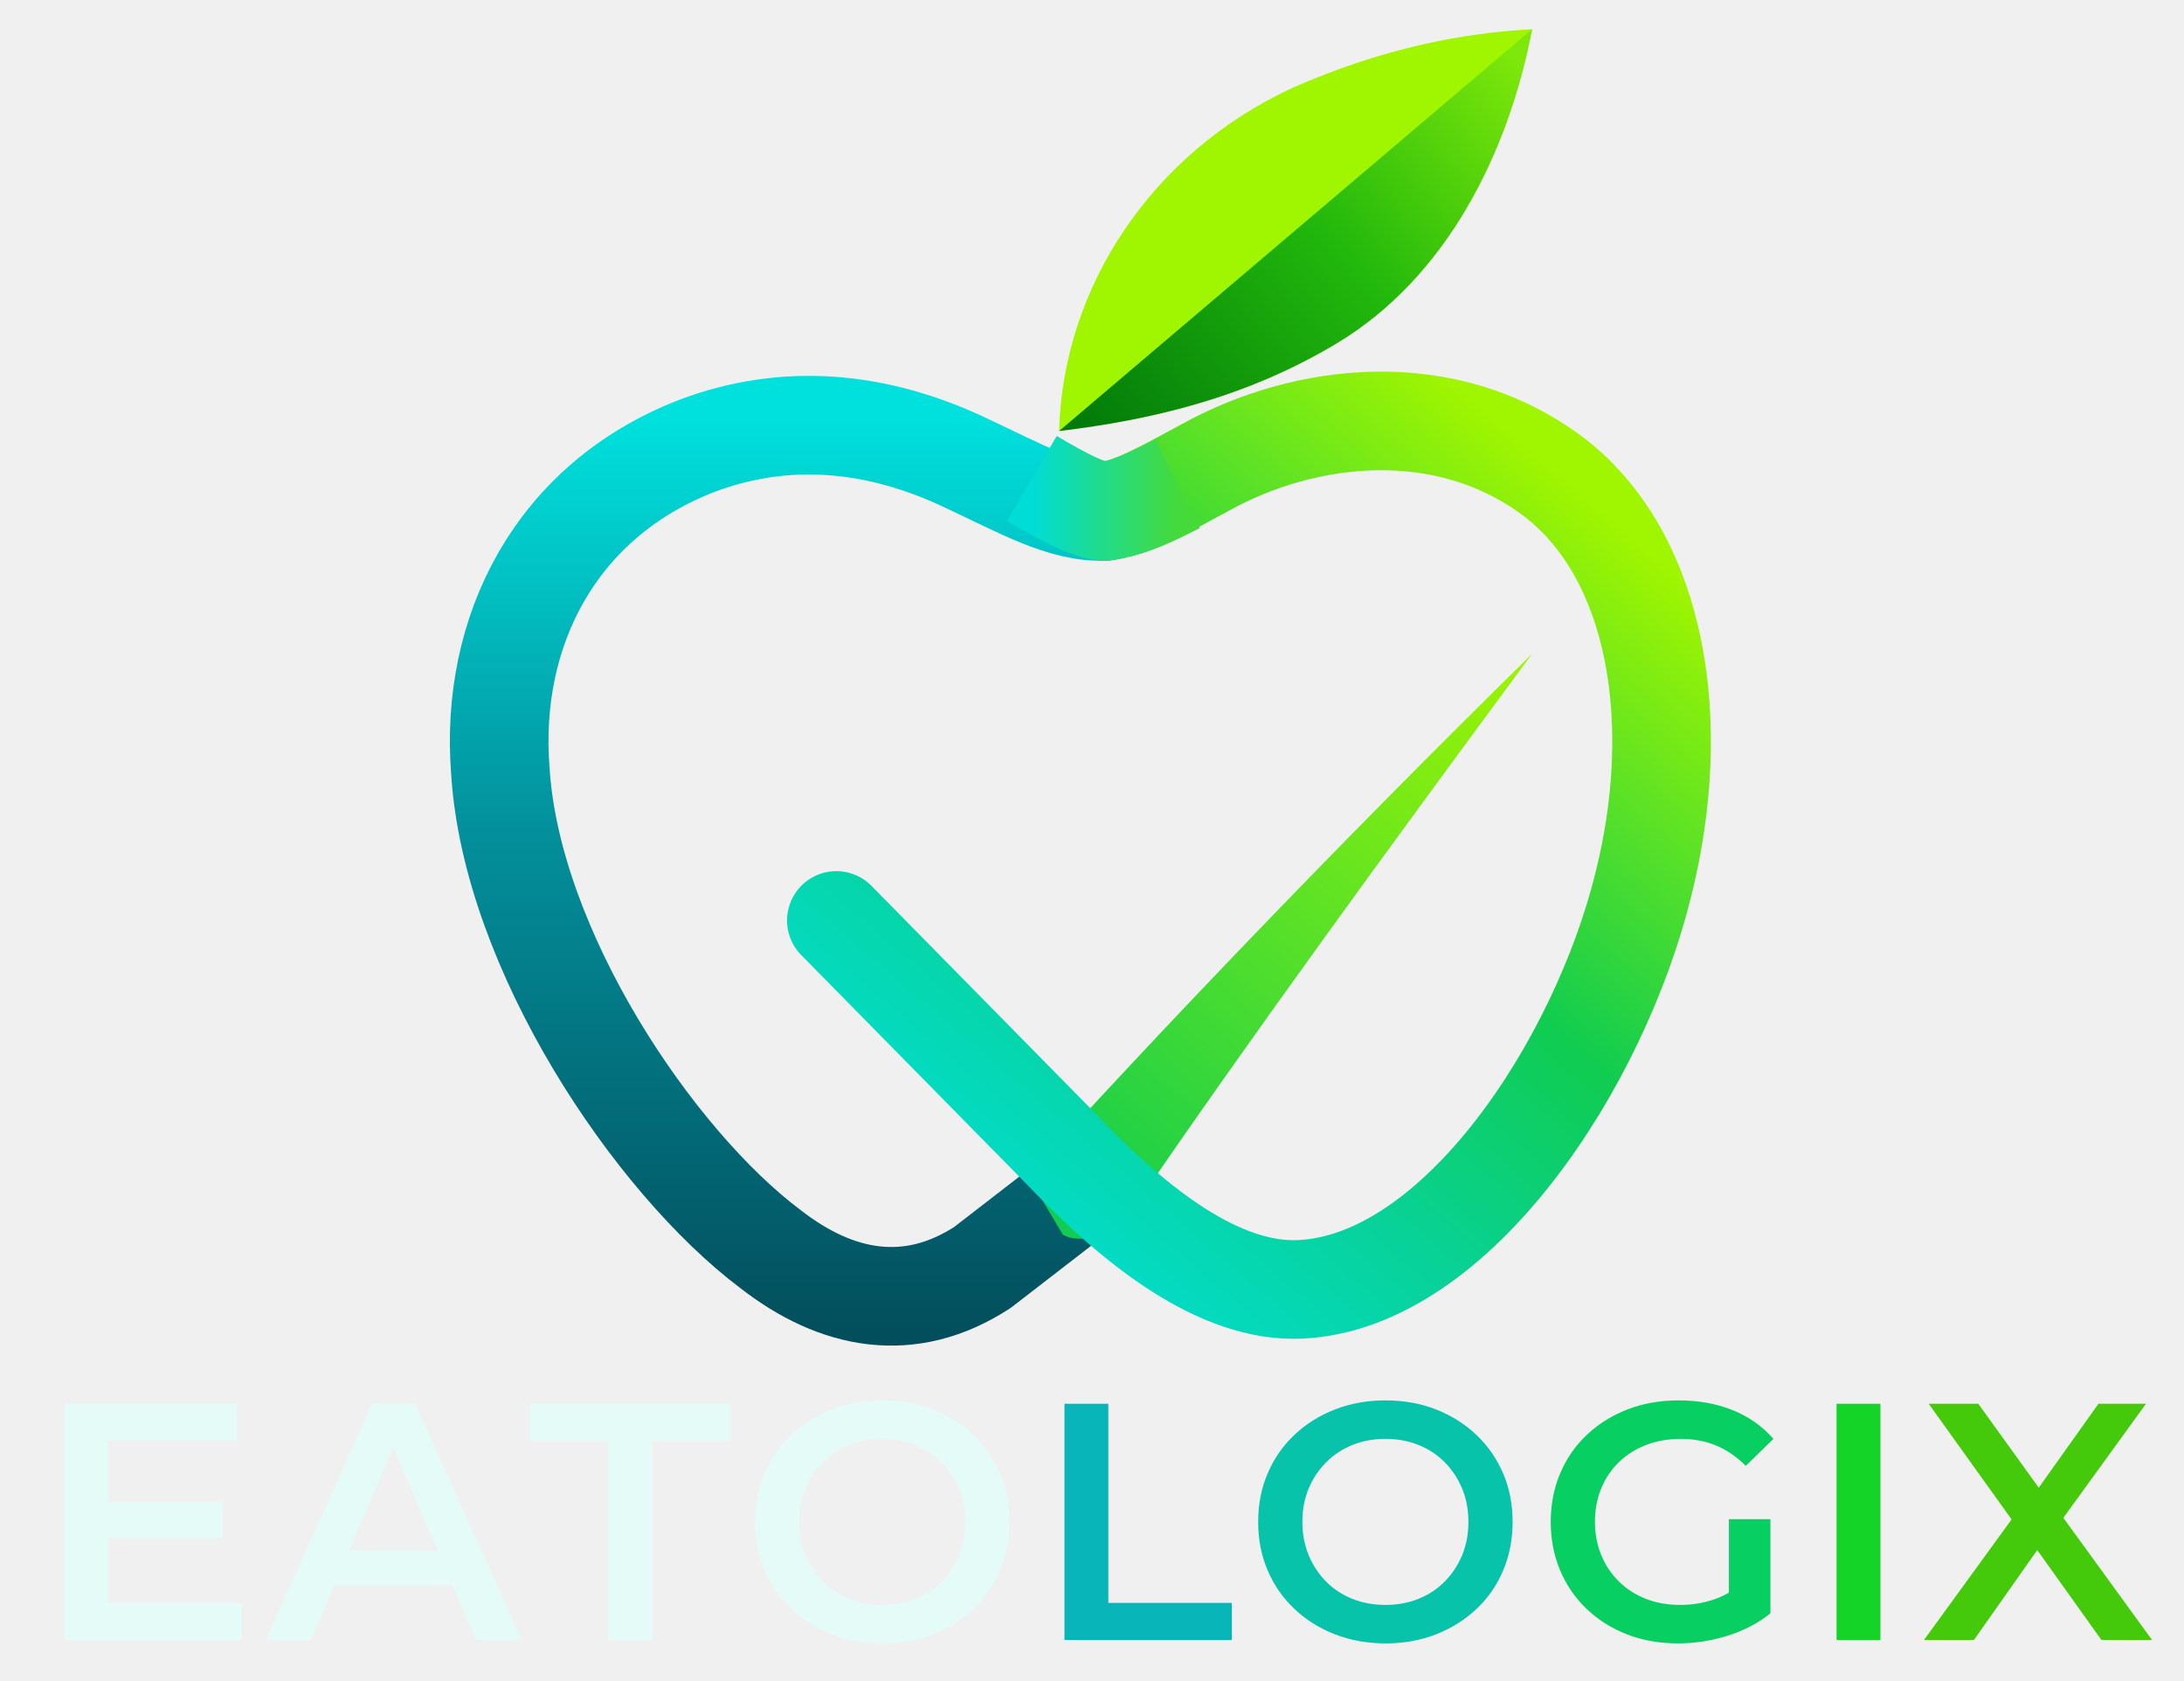
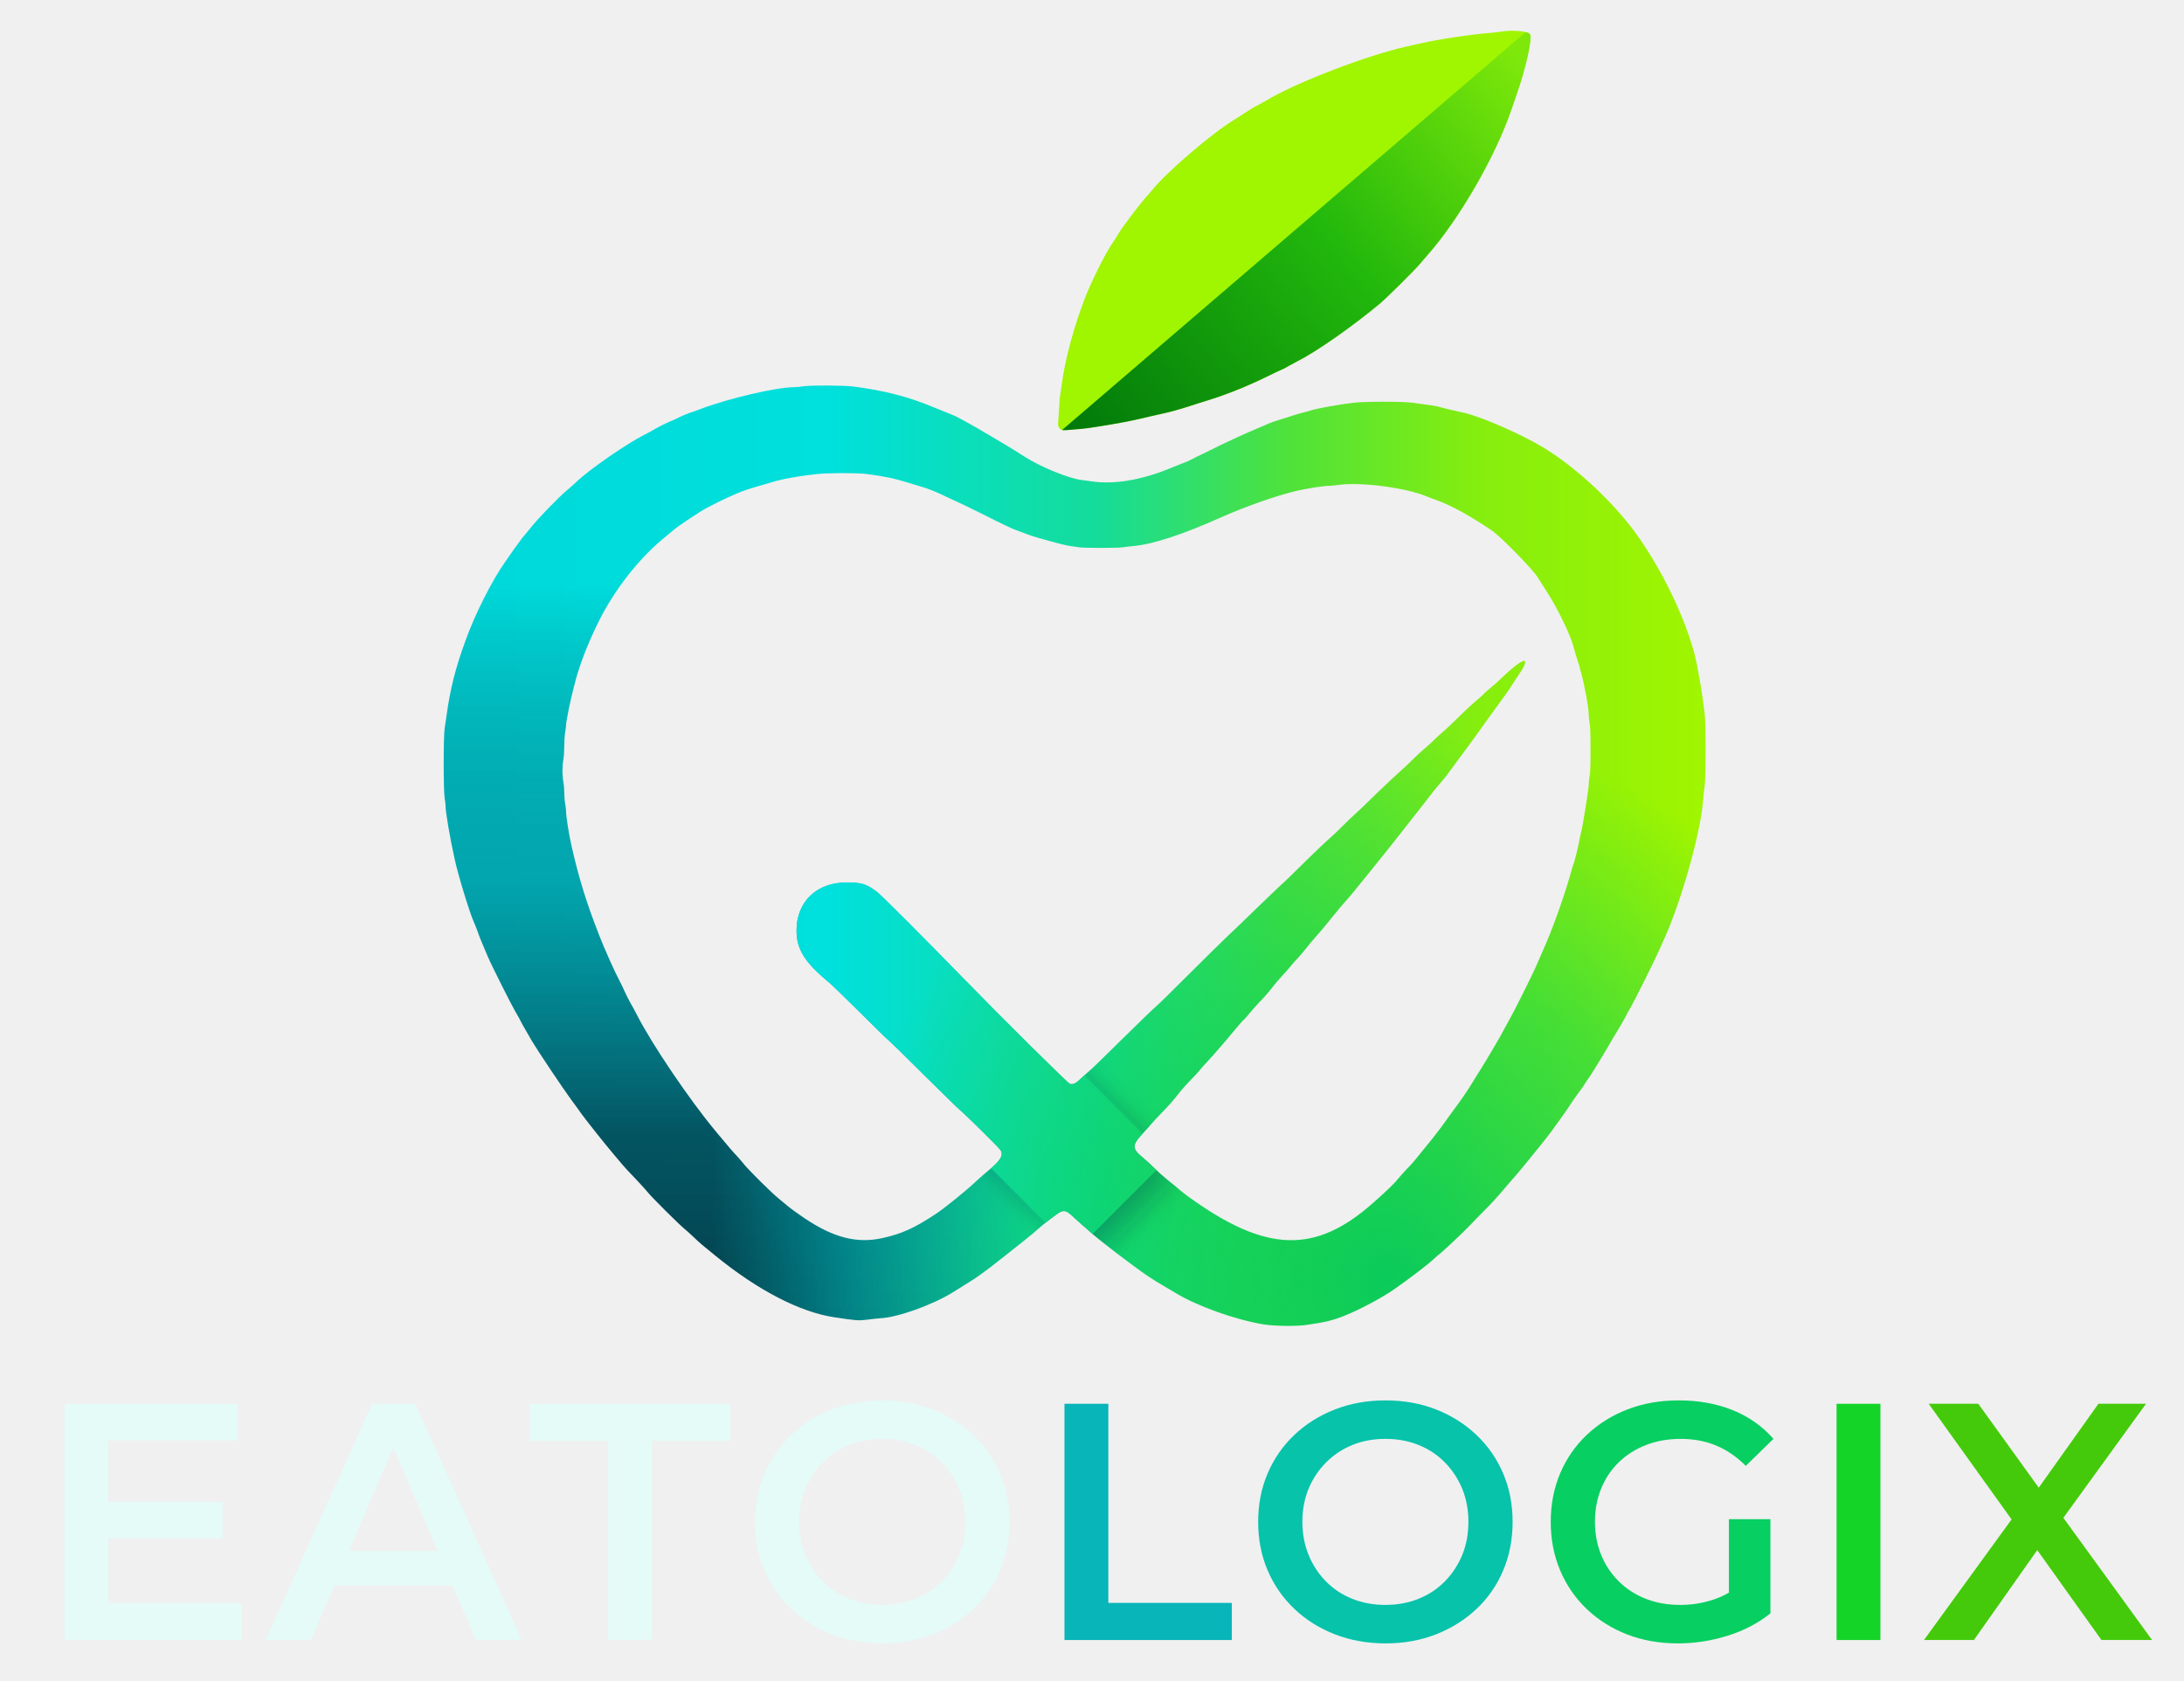
<svg xmlns="http://www.w3.org/2000/svg" viewBox="170 40 1196 920" role="img" aria-label="EATOLOGIX">
  <defs>
-     <linearGradient id="fL" gradientUnits="userSpaceOnUse" x1="0" y1="270" x2="0" y2="770">
-       <stop offset="0" stop-color="#00E0DC" />
-       <stop offset=".45" stop-color="#03909C" />
-       <stop offset="1" stop-color="#034E5C" />
-     </linearGradient>
-     <linearGradient id="fR" gradientUnits="userSpaceOnUse" x1="640" y1="700" x2="1000" y2="280">
-       <stop offset="0" stop-color="#00E0DC" />
-       <stop offset=".32" stop-color="#08D29A" />
-       <stop offset=".58" stop-color="#10CC50" />
+     <linearGradient id="fH" gradientUnits="userSpaceOnUse" x1="440" y1="0" x2="1100" y2="0">
+       <stop offset="0" stop-color="#00D9DA" />
+       <stop offset=".28" stop-color="#00E0DC" />
+       <stop offset=".5" stop-color="#14DC9A" />
+       <stop offset=".66" stop-color="#4FE23A" />
+       <stop offset=".82" stop-color="#86EE0E" />
      <stop offset="1" stop-color="#A0F500" />
    </linearGradient>
-     <linearGradient id="fB" gradientUnits="userSpaceOnUse" x1="745" y1="700" x2="1010" y2="395">
-       <stop offset="0" stop-color="#10CC50" />
-       <stop offset="1" stop-color="#A0F500" />
+     <radialGradient id="fG" gradientUnits="userSpaceOnUse" cx="930" cy="740" r="300">
+       <stop offset="0" stop-color="#05C95E" stop-opacity=".95" />
+       <stop offset=".55" stop-color="#08CF5A" stop-opacity=".55" />
+       <stop offset="1" stop-color="#10CC50" stop-opacity="0" />
+     </radialGradient>
+     <linearGradient id="fD" gradientUnits="userSpaceOnUse" x1="0" y1="360" x2="0" y2="760">
+       <stop offset="0" stop-color="#034E5C" stop-opacity="0" />
+       <stop offset=".4" stop-color="#03909C" stop-opacity=".7" />
+       <stop offset=".75" stop-color="#034E5C" stop-opacity=".95" />
+       <stop offset="1" stop-color="#033F4B" stop-opacity="1" />
    </linearGradient>
-     <linearGradient id="fN" gradientUnits="userSpaceOnUse" x1="735" y1="0" x2="815" y2="0">
-       <stop offset="0" stop-color="#00DCD6" />
-       <stop offset="1" stop-color="#45DA3A" />
+     <linearGradient id="fDf" gradientUnits="userSpaceOnUse" x1="560" y1="0" x2="740" y2="0">
+       <stop offset="0" stop-color="#fff" />
+       <stop offset="1" stop-color="#000" />
    </linearGradient>
+     <mask id="fDm" maskUnits="userSpaceOnUse" x="380" y="0" width="800" height="820">
+       <rect x="380" y="0" width="800" height="820" fill="url(#fDf)" />
+     </mask>
+     <mask id="fM" maskUnits="userSpaceOnUse" x="380" y="200" width="760" height="600">
+       <path d="M862.0,765.2 C846.1,762.5 825.7,755.2 813.8,748.0 C811.6,746.7 808.5,744.8 806.9,743.9 C805.2,743.0 801.7,740.8 799.0,739.0 C790.6,733.4 769.5,717.2 767.0,714.5 C766.5,714.0 765.0,712.7 763.7,711.6 C762.3,710.4 759.8,708.2 758.1,706.6 C754.4,703.1 753.2,702.6 750.9,703.5 C749.5,704.0 741.2,710.4 738.3,713.1 C737.5,713.9 733.8,717.0 730.1,719.9 C726.5,722.8 722.1,726.2 720.5,727.5 C716.3,730.9 710.3,735.5 706.5,738.2 C703.3,740.5 701.8,741.4 691.5,747.8 C680.4,754.6 661.7,761.3 652.3,761.8 C650.6,761.9 647.2,762.3 644.8,762.6 C640.1,763.2 639.0,763.1 627.0,761.3 C608.2,758.5 585.1,746.6 561.8,727.6 C554.6,721.8 553.3,720.7 550.2,717.7 C548.3,715.9 546.0,713.8 545.0,713.0 C542.3,710.9 526.9,695.6 524.6,692.7 C523.5,691.3 520.4,688.0 517.9,685.3 C515.3,682.7 512.2,679.3 511.0,677.9 C509.8,676.5 507.7,673.9 506.2,672.2 C501.6,666.8 491.9,654.6 488.8,650.4 C487.2,648.1 484.3,644.2 482.4,641.6 C478.1,635.7 464.5,615.4 461.4,610.2 C456.5,601.8 455.4,599.8 454.4,597.7 C453.8,596.6 452.7,594.7 452.0,593.5 C450.1,590.3 439.0,568.3 437.0,563.5 C434.2,557.0 432.1,551.9 431.5,549.9 C431.2,549.0 430.3,546.7 429.5,544.9 C427.2,539.9 420.8,518.9 419.0,510.5 C416.4,498.8 414.0,484.7 414.0,481.4 C414.0,480.6 413.8,478.6 413.5,477.0 C412.8,473.0 412.8,443.3 413.5,438.9 C413.7,437.2 414.2,434.1 414.5,432.0 C416.6,416.9 419.3,406.3 424.9,390.8 C430.0,376.5 439.4,357.9 446.6,347.7 C447.7,346.1 450.0,342.8 451.7,340.4 C453.4,338.0 455.4,335.3 456.1,334.4 C456.9,333.5 459.1,330.9 461.0,328.5 C464.7,323.8 476.4,311.8 480.3,308.6 C481.7,307.5 484.1,305.3 485.7,303.8 C492.6,297.2 513.2,282.9 522.8,278.1 C524.5,277.3 527.2,275.8 528.8,274.8 C530.5,273.8 533.7,272.2 536.0,271.2 C538.3,270.2 541.3,268.9 542.5,268.2 C543.8,267.6 546.0,266.7 547.3,266.2 C548.7,265.8 551.5,264.8 553.5,264.0 C568.7,258.2 595.2,252.0 605.0,252.0 C605.9,252.0 608.2,251.8 610.2,251.5 C614.3,250.9 631.7,251.0 637.0,251.6 C654.3,253.8 667.8,257.3 682.0,263.3 C684.8,264.5 688.5,265.9 690.2,266.6 C691.8,267.2 694.4,268.4 696.0,269.3 C697.6,270.2 699.5,271.3 700.3,271.7 C701.7,272.4 706.1,274.9 717.5,281.7 C721.8,284.2 725.8,286.7 731.5,290.3 C739.7,295.6 755.6,302.1 762.2,302.8 C763.3,303.0 765.5,303.3 767.2,303.5 C779.9,305.5 795.4,302.9 811.8,296.0 C814.8,294.8 817.9,293.5 818.8,293.2 C819.8,292.9 821.6,292.1 823.0,291.3 C824.4,290.6 826.8,289.3 828.5,288.6 C830.1,287.8 834.3,285.8 837.8,284.0 C844.3,280.9 850.5,278.0 858.0,274.8 C860.3,273.9 863.2,272.6 864.5,272.0 C865.7,271.5 868.7,270.4 871.1,269.7 C873.5,269.0 876.4,268.1 877.5,267.7 C878.6,267.3 881.0,266.6 882.8,266.1 C884.7,265.7 886.8,265.1 887.6,264.8 C890.9,263.7 902.9,261.5 911.5,260.5 C917.7,259.8 937.9,259.8 943.3,260.5 C954.5,262.0 957.3,262.4 958.5,262.9 C959.9,263.3 966.5,264.9 971.6,266.0 C981.1,268.1 1003.5,277.9 1015.6,285.3 C1031.0,294.7 1048.9,310.7 1061.6,326.5 C1079.3,348.6 1096.2,384.1 1099.8,406.8 C1099.9,407.6 1100.5,410.6 1101.0,413.5 C1101.5,416.4 1102.2,420.7 1102.5,423.0 C1102.8,425.3 1103.2,428.7 1103.5,430.7 C1104.2,435.7 1104.2,465.3 1103.5,470.3 C1103.2,472.3 1102.8,476.5 1102.5,479.7 C1100.9,497.1 1091.1,531.9 1082.2,552.2 C1081.1,554.5 1079.5,558.2 1078.6,560.3 C1076.3,565.5 1064.8,588.6 1063.1,591.4 C1062.3,592.7 1060.9,595.2 1060.0,597.1 C1059.0,599.0 1057.2,602.1 1056.0,604.0 C1054.8,605.9 1053.5,608.1 1053.1,608.8 C1051.7,611.5 1041.6,628.2 1040.0,630.3 C1039.1,631.5 1037.9,633.4 1037.2,634.5 C1036.5,635.6 1034.8,638.0 1033.4,639.8 C1032.1,641.6 1030.2,644.3 1029.3,645.8 C1028.3,647.3 1026.2,650.4 1024.5,652.7 C1022.8,655.0 1020.7,657.9 1019.8,659.2 C1018.9,660.4 1016.4,663.7 1014.3,666.3 C1005.9,676.7 1002.1,681.3 1000.3,683.4 C997.6,686.4 995.1,689.3 992.0,693.0 C990.6,694.7 986.7,699.0 983.3,702.4 C979.9,705.8 976.2,709.6 975.0,710.9 C971.8,714.3 961.5,724.0 959.2,725.9 C958.1,726.7 956.1,728.4 954.8,729.7 C951.7,732.6 940.4,741.2 933.4,746.0 C926.5,750.8 914.4,757.2 906.1,760.5 C900.1,762.9 895.8,764.0 885.3,765.5 C879.6,766.3 867.7,766.1 862.0,765.2 Z M653.3,717.9 C664.1,715.5 670.9,712.4 683.2,704.2 C688.3,700.7 699.9,691.3 705.3,686.1 C706.9,684.7 709.3,682.5 710.7,681.4 C718.1,675.4 719.9,672.4 717.7,669.5 C716.3,667.6 698.2,649.8 695.8,647.9 C694.7,647.0 686.0,638.5 676.3,628.9 C666.7,619.3 658.0,610.8 657.0,610.0 C656.0,609.2 648.6,602.0 640.7,594.1 C632.7,586.2 625.3,579.0 624.2,578.1 C610.7,567.0 606.2,559.8 606.2,549.5 C606.2,533.8 617.2,523.2 633.5,523.2 C641.9,523.2 644.3,523.9 650.3,528.4 C652.3,529.8 678.3,555.9 696.4,574.5 C718.6,597.3 754.9,633.3 755.9,633.5 C757.9,633.9 759.0,633.4 762.1,630.4 C763.8,628.8 766.1,626.7 767.2,625.8 C768.3,624.9 776.3,617.1 785.0,608.5 C793.7,599.9 802.1,591.8 803.7,590.5 C805.2,589.2 813.0,581.5 821.0,573.5 C829.0,565.5 838.2,556.5 841.4,553.4 C844.7,550.3 852.8,542.6 859.4,536.1 C866.1,529.7 872.2,523.8 873.2,523.0 C874.1,522.2 879.4,517.1 885.0,511.5 C890.6,506.0 896.3,500.6 897.7,499.4 C899.0,498.3 902.3,495.3 904.8,492.7 C907.4,490.1 910.4,487.2 911.5,486.3 C912.6,485.4 918.1,480.1 923.8,474.5 C929.5,469.0 935.3,463.6 936.7,462.4 C938.0,461.3 940.9,458.6 943.0,456.5 C945.1,454.4 948.3,451.4 950.0,450.0 C951.7,448.6 954.2,446.3 955.5,445.0 C956.8,443.7 959.0,441.7 960.3,440.6 C961.7,439.5 965.5,435.8 968.8,432.6 C972.1,429.3 976.3,425.4 978.0,424.0 C979.7,422.6 981.8,420.8 982.5,420.0 C983.2,419.2 985.0,417.7 986.3,416.6 C987.7,415.5 990.2,413.3 991.8,411.7 C1004.1,399.8 1009.1,398.5 1002.0,409.0 C1000.5,411.3 998.6,414.1 997.9,415.3 C996.6,417.4 993.9,421.2 986.5,431.3 C984.6,433.8 982.2,437.3 981.0,439.0 C979.8,440.7 975.6,446.6 971.5,452.0 C967.5,457.4 963.4,462.9 962.5,464.2 C961.6,465.4 960.0,467.4 959.0,468.5 C958.0,469.6 956.2,471.8 955.0,473.3 C953.8,474.9 950.8,478.7 948.3,481.9 C945.9,485.0 941.3,490.8 938.1,494.9 C931.3,503.6 931.5,503.3 918.7,519.2 C913.1,526.2 907.7,532.7 906.6,533.8 C904.7,535.9 903.9,536.8 896.7,545.7 C894.4,548.5 891.9,551.5 891.1,552.3 C890.4,553.2 888.9,554.8 887.9,556.0 C883.7,561.3 881.7,563.6 879.6,565.8 C878.4,567.1 876.8,569.0 876.0,570.0 C875.2,571.0 873.7,572.7 872.6,573.8 C871.6,574.9 869.9,576.8 868.9,578.0 C864.2,583.9 862.6,585.8 859.6,588.8 C857.9,590.7 855.5,593.3 854.4,594.7 C853.3,596.0 851.8,597.8 851.0,598.5 C850.2,599.2 848.4,601.3 846.9,603.1 C840.2,611.2 834.8,617.4 830.8,621.7 C829.5,623.0 827.8,625.0 827.0,626.0 C826.2,627.0 824.0,629.4 822.1,631.3 C820.2,633.3 817.9,635.8 816.9,637.0 C812.0,643.2 810.5,644.9 806.2,649.3 C803.6,652.0 800.8,655.0 800.0,656.0 C799.2,657.0 797.2,659.2 795.6,660.9 C789.8,667.0 789.8,669.0 796.0,674.0 C797.7,675.4 800.4,677.9 802.0,679.5 C803.6,681.1 807.1,684.2 809.8,686.4 C812.6,688.6 815.4,690.9 816.0,691.5 C816.6,692.1 818.9,693.8 821.0,695.4 C863.4,726.0 890.2,726.8 922.0,698.6 C928.6,692.8 933.9,687.7 935.4,685.7 C936.4,684.5 938.5,682.1 940.2,680.3 C941.9,678.6 944.2,676.1 945.2,674.8 C953.1,665.2 957.0,660.2 959.3,657.1 C960.7,655.1 963.0,652.0 964.2,650.3 C969.9,642.6 972.5,638.9 975.5,634.1 C976.9,631.8 979.1,628.2 980.6,625.9 C985.8,617.5 992.2,606.6 994.1,602.8 C995.0,601.1 996.3,598.7 997.0,597.5 C998.7,594.7 1008.9,574.3 1011.0,569.5 C1011.9,567.5 1013.6,563.6 1014.8,560.8 C1020.2,548.7 1025.9,532.8 1029.7,519.7 C1030.4,517.1 1031.5,513.4 1032.2,511.5 C1032.8,509.6 1033.8,505.4 1034.5,502.1 C1035.1,498.8 1035.8,495.6 1036.0,495.0 C1036.7,492.6 1040.0,471.9 1040.0,469.9 C1040.0,468.8 1040.2,466.6 1040.5,465.0 C1040.9,462.8 1041.0,459.4 1041.0,450.5 C1041.0,441.6 1040.9,438.2 1040.5,436.0 C1040.2,434.4 1040.0,432.2 1040.0,431.0 C1040.0,427.5 1037.6,414.5 1036.0,409.0 C1035.5,407.3 1035.0,405.4 1034.9,404.8 C1034.7,404.3 1034.1,402.0 1033.3,399.7 C1032.6,397.4 1031.6,394.1 1031.2,392.5 C1029.3,386.3 1022.6,372.6 1017.7,365.0 C1015.9,362.2 1013.3,358.1 1012.0,356.0 C1008.9,351.2 992.0,334.0 987.0,330.5 C975.3,322.6 964.9,316.8 957.1,314.0 C955.1,313.3 952.4,312.3 951.0,311.7 C942.9,308.3 926.4,305.4 913.8,305.1 C908.5,305.0 905.9,305.1 903.2,305.5 C901.2,305.8 898.9,306.0 898.0,306.0 C894.7,306.0 884.6,307.6 878.3,309.2 C868.2,311.7 852.0,317.4 839.8,322.8 C817.7,332.7 801.6,338.0 790.6,339.0 C788.5,339.2 785.9,339.5 784.8,339.7 C782.2,340.1 763.8,340.1 761.2,339.7 C760.1,339.5 757.9,339.2 756.3,339.0 C753.8,338.7 749.1,337.5 738.2,334.4 C735.6,333.7 731.1,332.1 724.7,329.6 C723.7,329.2 716.7,325.9 709.3,322.1 C701.9,318.4 694.8,315.0 693.6,314.5 C692.5,314.0 688.9,312.4 685.7,310.8 C681.8,309.0 678.3,307.6 675.2,306.7 C672.6,305.9 669.1,304.8 667.3,304.3 C660.1,302.0 653.8,300.7 644.2,299.5 C639.2,298.9 622.5,298.9 617.2,299.6 C615.5,299.8 612.9,300.1 611.3,300.3 C607.1,300.8 598.9,302.3 595.2,303.3 C588.8,305.1 578.1,308.3 576.5,309.0 C568.6,312.1 557.4,317.6 553.0,320.5 C551.3,321.6 547.9,323.8 545.5,325.4 C543.1,327.0 539.9,329.3 538.4,330.6 C536.9,331.8 534.5,333.8 533.1,335.0 C519.6,346.2 506.6,362.9 498.1,379.8 C492.0,392.0 487.2,404.3 484.5,415.2 C482.4,423.1 480.0,435.0 480.0,436.9 C480.0,437.6 479.8,439.4 479.5,441.0 C479.2,442.6 479.0,445.8 479.0,448.5 C479.0,451.2 478.8,454.4 478.5,456.0 C478.2,457.6 478.0,460.3 478.0,462.0 C478.0,463.7 478.2,466.4 478.5,468.0 C478.8,469.6 479.0,472.3 479.0,474.0 C479.0,475.7 479.2,478.4 479.5,480.0 C479.8,481.6 480.0,483.6 480.0,484.4 C480.0,487.1 481.5,496.6 483.0,503.3 C487.0,520.9 491.1,534.2 498.2,552.3 C500.8,559.1 507.0,572.9 509.3,577.1 C510.0,578.4 511.2,580.9 512.0,582.7 C512.8,584.5 514.2,587.3 515.2,589.1 C516.2,590.8 517.8,593.7 518.8,595.7 C527.0,611.8 547.5,642.1 561.9,659.4 C570.4,669.6 571.1,670.4 573.4,672.8 C574.6,674.1 576.5,676.3 577.6,677.7 C580.0,680.7 592.4,693.0 596.1,696.0 C597.5,697.2 599.9,699.2 601.4,700.4 C602.9,701.7 607.0,704.6 610.5,707.0 C626.6,717.8 639.3,721.0 653.3,717.9 Z" fill="#fff" fill-rule="evenodd" />
+     </mask>
+     <mask id="fA" maskUnits="userSpaceOnUse" x="380" y="200" width="760" height="600">
+       <path d="M632,548 L755,671 L784,700" fill="none" stroke="#fff" stroke-width="72" stroke-linecap="butt" />
+       <circle cx="632" cy="548" r="36" fill="#fff" />
+     </mask>
+     <filter id="fS" x="600" y="560" width="300" height="260" filterUnits="userSpaceOnUse">
+       <feGaussianBlur stdDeviation="7" />
+     </filter>
+     <clipPath id="fL">
+       <path d="M751.0,275.2 C749.7,274.5 749.2,273.0 749.5,270.9 C749.6,270.0 749.8,266.6 750.0,263.5 C750.1,260.4 750.4,257.0 750.6,256.0 C750.8,255.0 751.2,252.3 751.5,250.0 C753.3,236.3 758.6,217.1 764.7,201.8 C768.0,193.5 775.2,179.1 778.5,174.2 C779.7,172.5 781.5,169.6 782.7,167.6 C785.1,163.7 794.3,151.6 797.4,148.1 C798.6,146.9 800.4,144.7 801.6,143.3 C809.4,133.8 833.6,113.1 845.5,105.8 C847.3,104.7 850.5,102.7 852.5,101.3 C854.5,100.0 857.3,98.3 858.8,97.6 C860.2,96.9 862.3,95.7 863.5,95.0 C879.0,85.5 918.8,70.2 940.2,65.5 C942.4,65.0 945.7,64.3 947.7,63.8 C957.7,61.5 975.6,58.8 986.3,58.0 C988.4,57.8 991.1,57.5 992.2,57.3 C998.3,56.3 1006.6,57.0 1007.8,58.7 C1009.3,60.8 1005.4,78.2 1000.1,92.9 C999.3,95.3 998.3,98.3 997.8,99.6 C989.3,125.0 969.1,160.1 951.6,179.8 C950.5,181.1 948.6,183.2 947.5,184.6 C945.0,187.6 929.6,202.9 925.8,206.1 C911.6,218.0 891.2,232.4 881.2,237.4 C879.9,238.1 877.7,239.3 876.2,240.1 C874.8,241.0 872.7,242.1 871.6,242.5 C870.4,243.0 866.6,244.8 863.2,246.5 C856.1,250.0 846.9,253.9 839.8,256.4 C835.5,257.9 833.9,258.5 826.3,260.8 C824.8,261.3 821.2,262.4 818.5,263.3 C815.7,264.2 811.6,265.3 809.5,265.8 C807.3,266.3 803.3,267.2 800.7,267.8 C790.3,270.3 786.2,271.1 777.8,272.5 C766.5,274.4 764.2,274.7 760.0,275.0 C758.1,275.2 755.4,275.4 754.2,275.5 C752.4,275.6 751.6,275.6 751.0,275.2 Z" fill-rule="evenodd" />
+     </clipPath>
    <linearGradient id="fF" gradientUnits="userSpaceOnUse" x1="760" y1="275" x2="1000" y2="70">
      <stop offset="0" stop-color="#027A0A" />
      <stop offset=".55" stop-color="#22B80C" />
      <stop offset="1" stop-color="#7EE80A" />
    </linearGradient>
  </defs>
-   <path d="M775,320 C752,321 728,307 700,294 C650,270 600,266 552,284 C474,314 438,386 444,462 C450,560 528,676 592,724 C628,752 668,760 708,734 L752,700" fill="none" stroke="url(#fL)" stroke-width="54" stroke-linecap="round" stroke-linejoin="round" />
-   <path d="M733,684 C800,610 900,505 1009,398 C930,505 852,612 792,700 C780,716 762,722 752,716 Z" fill="url(#fB)" />
-   <path d="M628,544 L752,670 C792,712 838,748 882,746 C968,742 1046,622 1070,524 C1092,436 1078,346 1022,302 C962,256 884,266 830,296 C806,309 790,318 775,320" fill="none" stroke="url(#fR)" stroke-width="54" stroke-linecap="round" stroke-linejoin="round" />
-   <path d="M735,302 C752,312 765,319 775,320 C790,318 803,311 815,305" fill="none" stroke="url(#fN)" stroke-width="54" stroke-linecap="butt" />
-   <path d="M750,276 C752,198 800,124 878,88 C928,66 972,58 1009,56 C996,124 962,192 902,228 C852,258 800,270 750,276 Z" fill="#A0F500" />
-   <path d="M750,276 L1009,56 C996,124 962,192 902,228 C852,258 800,270 750,276 Z" fill="url(#fF)" />
+   <g mask="url(#fM)">
+     <rect x="380" y="200" width="760" height="600" fill="url(#fH)" />
+     <rect x="380" y="200" width="760" height="600" fill="url(#fG)" />
+     <rect x="380" y="200" width="760" height="600" fill="url(#fD)" mask="url(#fDm)" />
+     <path d="M722,638 L790,706" stroke="#022F38" stroke-opacity=".32" stroke-width="68" stroke-linecap="butt" filter="url(#fS)" />
+   </g>
+   <g mask="url(#fM)">
+     <g mask="url(#fA)">
+       <rect x="380" y="200" width="760" height="600" fill="url(#fH)" />
+       <rect x="380" y="200" width="760" height="600" fill="url(#fG)" />
+     </g>
+   </g>
+   <g clip-path="url(#fL)">
+     <path d="M751.0,275.2 C749.7,274.5 749.2,273.0 749.5,270.9 C749.6,270.0 749.8,266.6 750.0,263.5 C750.1,260.4 750.4,257.0 750.6,256.0 C750.8,255.0 751.2,252.3 751.5,250.0 C753.3,236.3 758.6,217.1 764.7,201.8 C768.0,193.5 775.2,179.1 778.5,174.2 C779.7,172.5 781.5,169.6 782.7,167.6 C785.1,163.7 794.3,151.6 797.4,148.1 C798.6,146.9 800.4,144.7 801.6,143.3 C809.4,133.8 833.6,113.1 845.5,105.8 C847.3,104.7 850.5,102.7 852.5,101.3 C854.5,100.0 857.3,98.3 858.8,97.6 C860.2,96.9 862.3,95.7 863.5,95.0 C879.0,85.5 918.8,70.2 940.2,65.5 C942.4,65.0 945.7,64.3 947.7,63.8 C957.7,61.5 975.6,58.8 986.3,58.0 C988.4,57.8 991.1,57.5 992.2,57.3 C998.3,56.3 1006.6,57.0 1007.8,58.7 C1009.3,60.8 1005.4,78.2 1000.1,92.9 C999.3,95.3 998.3,98.3 997.8,99.6 C989.3,125.0 969.1,160.1 951.6,179.8 C950.5,181.1 948.6,183.2 947.5,184.6 C945.0,187.6 929.6,202.9 925.8,206.1 C911.6,218.0 891.2,232.4 881.2,237.4 C879.9,238.1 877.7,239.3 876.2,240.1 C874.8,241.0 872.7,242.1 871.6,242.5 C870.4,243.0 866.6,244.8 863.2,246.5 C856.1,250.0 846.9,253.9 839.8,256.4 C835.5,257.9 833.9,258.5 826.3,260.8 C824.8,261.3 821.2,262.4 818.5,263.3 C815.7,264.2 811.6,265.3 809.5,265.8 C807.3,266.3 803.3,267.2 800.7,267.8 C790.3,270.3 786.2,271.1 777.8,272.5 C766.5,274.4 764.2,274.7 760.0,275.0 C758.1,275.2 755.4,275.4 754.2,275.5 C752.4,275.6 751.6,275.6 751.0,275.2 Z" fill="#A0F500" fill-rule="evenodd" />
+     <path d="M744,282 L1012,52 L1030,120 C1000,200 940,250 860,272 C800,286 760,288 744,282 Z" fill="url(#fF)" />
+   </g>
  <g transform="translate(188,938) scale(0.1847964)">
    <path d="M214 -409H562V-302H214ZM224 -109H619V0H94V-700H605V-591H224Z" fill="#E4FBF8" />
    <path d="M690.0 0 1005.0 -700H1133.0L1449.0 0H1313.0L1042.0 -631H1094.0L824.0 0ZM835.0 -162 870.0 -264H1248.0L1283.0 -162Z" fill="#E4FBF8" />
    <path d="M1705.0 0V-590H1473.0V-700H2067.0V-590H1835.0V0Z" fill="#E4FBF8" />
    <path d="M2518.0 10Q2436.0 10 2367.0 -17.0Q2298.0 -44 2247.0 -92.5Q2196.0 -141 2168.0 -206.5Q2140.0 -272 2140.0 -350Q2140.0 -428 2168.0 -493.5Q2196.0 -559 2247.0 -607.5Q2298.0 -656 2367.0 -683.0Q2436.0 -710 2517.0 -710Q2599.0 -710 2667.5 -683.0Q2736.0 -656 2787.0 -607.5Q2838.0 -559 2866.0 -493.5Q2894.0 -428 2894.0 -350Q2894.0 -272 2866.0 -206.0Q2838.0 -140 2787.0 -92.0Q2736.0 -44 2667.5 -17.0Q2599.0 10 2518.0 10ZM2517.0 -104Q2570.0 -104 2615.0 -122.0Q2660.0 -140 2693.0 -173.5Q2726.0 -207 2744.5 -251.5Q2763.0 -296 2763.0 -350Q2763.0 -404 2744.5 -448.5Q2726.0 -493 2693.0 -526.5Q2660.0 -560 2615.0 -578.0Q2570.0 -596 2517.0 -596Q2464.0 -596 2419.5 -578.0Q2375.0 -560 2341.5 -526.5Q2308.0 -493 2289.5 -448.5Q2271.0 -404 2271.0 -350Q2271.0 -297 2289.5 -252.0Q2308.0 -207 2341.0 -173.5Q2374.0 -140 2419.0 -122.0Q2464.0 -104 2517.0 -104Z" fill="#E4FBF8" />
    <path d="M3057.0 0V-700H3187.0V-110H3553.0V0Z" fill="#08B5B9" />
    <path d="M4009.0 10Q3927.0 10 3858.0 -17.0Q3789.0 -44 3738.0 -92.5Q3687.0 -141 3659.0 -206.5Q3631.0 -272 3631.0 -350Q3631.0 -428 3659.0 -493.5Q3687.0 -559 3738.0 -607.5Q3789.0 -656 3858.0 -683.0Q3927.0 -710 4008.0 -710Q4090.0 -710 4158.5 -683.0Q4227.0 -656 4278.0 -607.5Q4329.0 -559 4357.0 -493.5Q4385.0 -428 4385.0 -350Q4385.0 -272 4357.0 -206.0Q4329.0 -140 4278.0 -92.0Q4227.0 -44 4158.5 -17.0Q4090.0 10 4009.0 10ZM4008.0 -104Q4061.0 -104 4106.0 -122.0Q4151.0 -140 4184.0 -173.5Q4217.0 -207 4235.5 -251.5Q4254.0 -296 4254.0 -350Q4254.0 -404 4235.5 -448.5Q4217.0 -493 4184.0 -526.5Q4151.0 -560 4106.0 -578.0Q4061.0 -596 4008.0 -596Q3955.0 -596 3910.5 -578.0Q3866.0 -560 3832.5 -526.5Q3799.0 -493 3780.5 -448.5Q3762.0 -404 3762.0 -350Q3762.0 -297 3780.5 -252.0Q3799.0 -207 3832.0 -173.5Q3865.0 -140 3910.0 -122.0Q3955.0 -104 4008.0 -104Z" fill="#06C3AA" />
    <path d="M4875.0 10Q4793.0 10 4724.5 -16.5Q4656.0 -43 4605.0 -91.5Q4554.0 -140 4526.0 -206.0Q4498.0 -272 4498.0 -350Q4498.0 -428 4526.0 -494.0Q4554.0 -560 4605.5 -608.5Q4657.0 -657 4726.0 -683.5Q4795.0 -710 4877.0 -710Q4966.0 -710 5037.5 -681.0Q5109.0 -652 5158.0 -596L5076.0 -516Q5035.0 -557 4987.5 -576.5Q4940.0 -596 4883.0 -596Q4828.0 -596 4781.0 -578.0Q4734.0 -560 4700.0 -527.0Q4666.0 -494 4647.5 -449.0Q4629.0 -404 4629.0 -350Q4629.0 -297 4647.5 -252.0Q4666.0 -207 4700.0 -173.5Q4734.0 -140 4780.0 -122.0Q4826.0 -104 4882.0 -104Q4934.0 -104 4982.5 -120.5Q5031.0 -137 5075.0 -176L5149.0 -79Q5094.0 -35 5021.5 -12.5Q4949.0 10 4875.0 10ZM5026.0 -96V-358H5149.0V-79Z" fill="#07CF61" />
    <path d="M5345.0 0V-700H5475.0V0Z" fill="#14D428" />
    <path d="M5604.0 0 5899.0 -406V-308L5618.0 -700H5765.0L5974.0 -410L5914.0 -409L6121.0 -700H6262.0L5983.0 -315V-409L6280.0 0H6130.0L5910.0 -308H5969.0L5752.0 0Z" fill="#44CA0A" />
  </g>
</svg>
